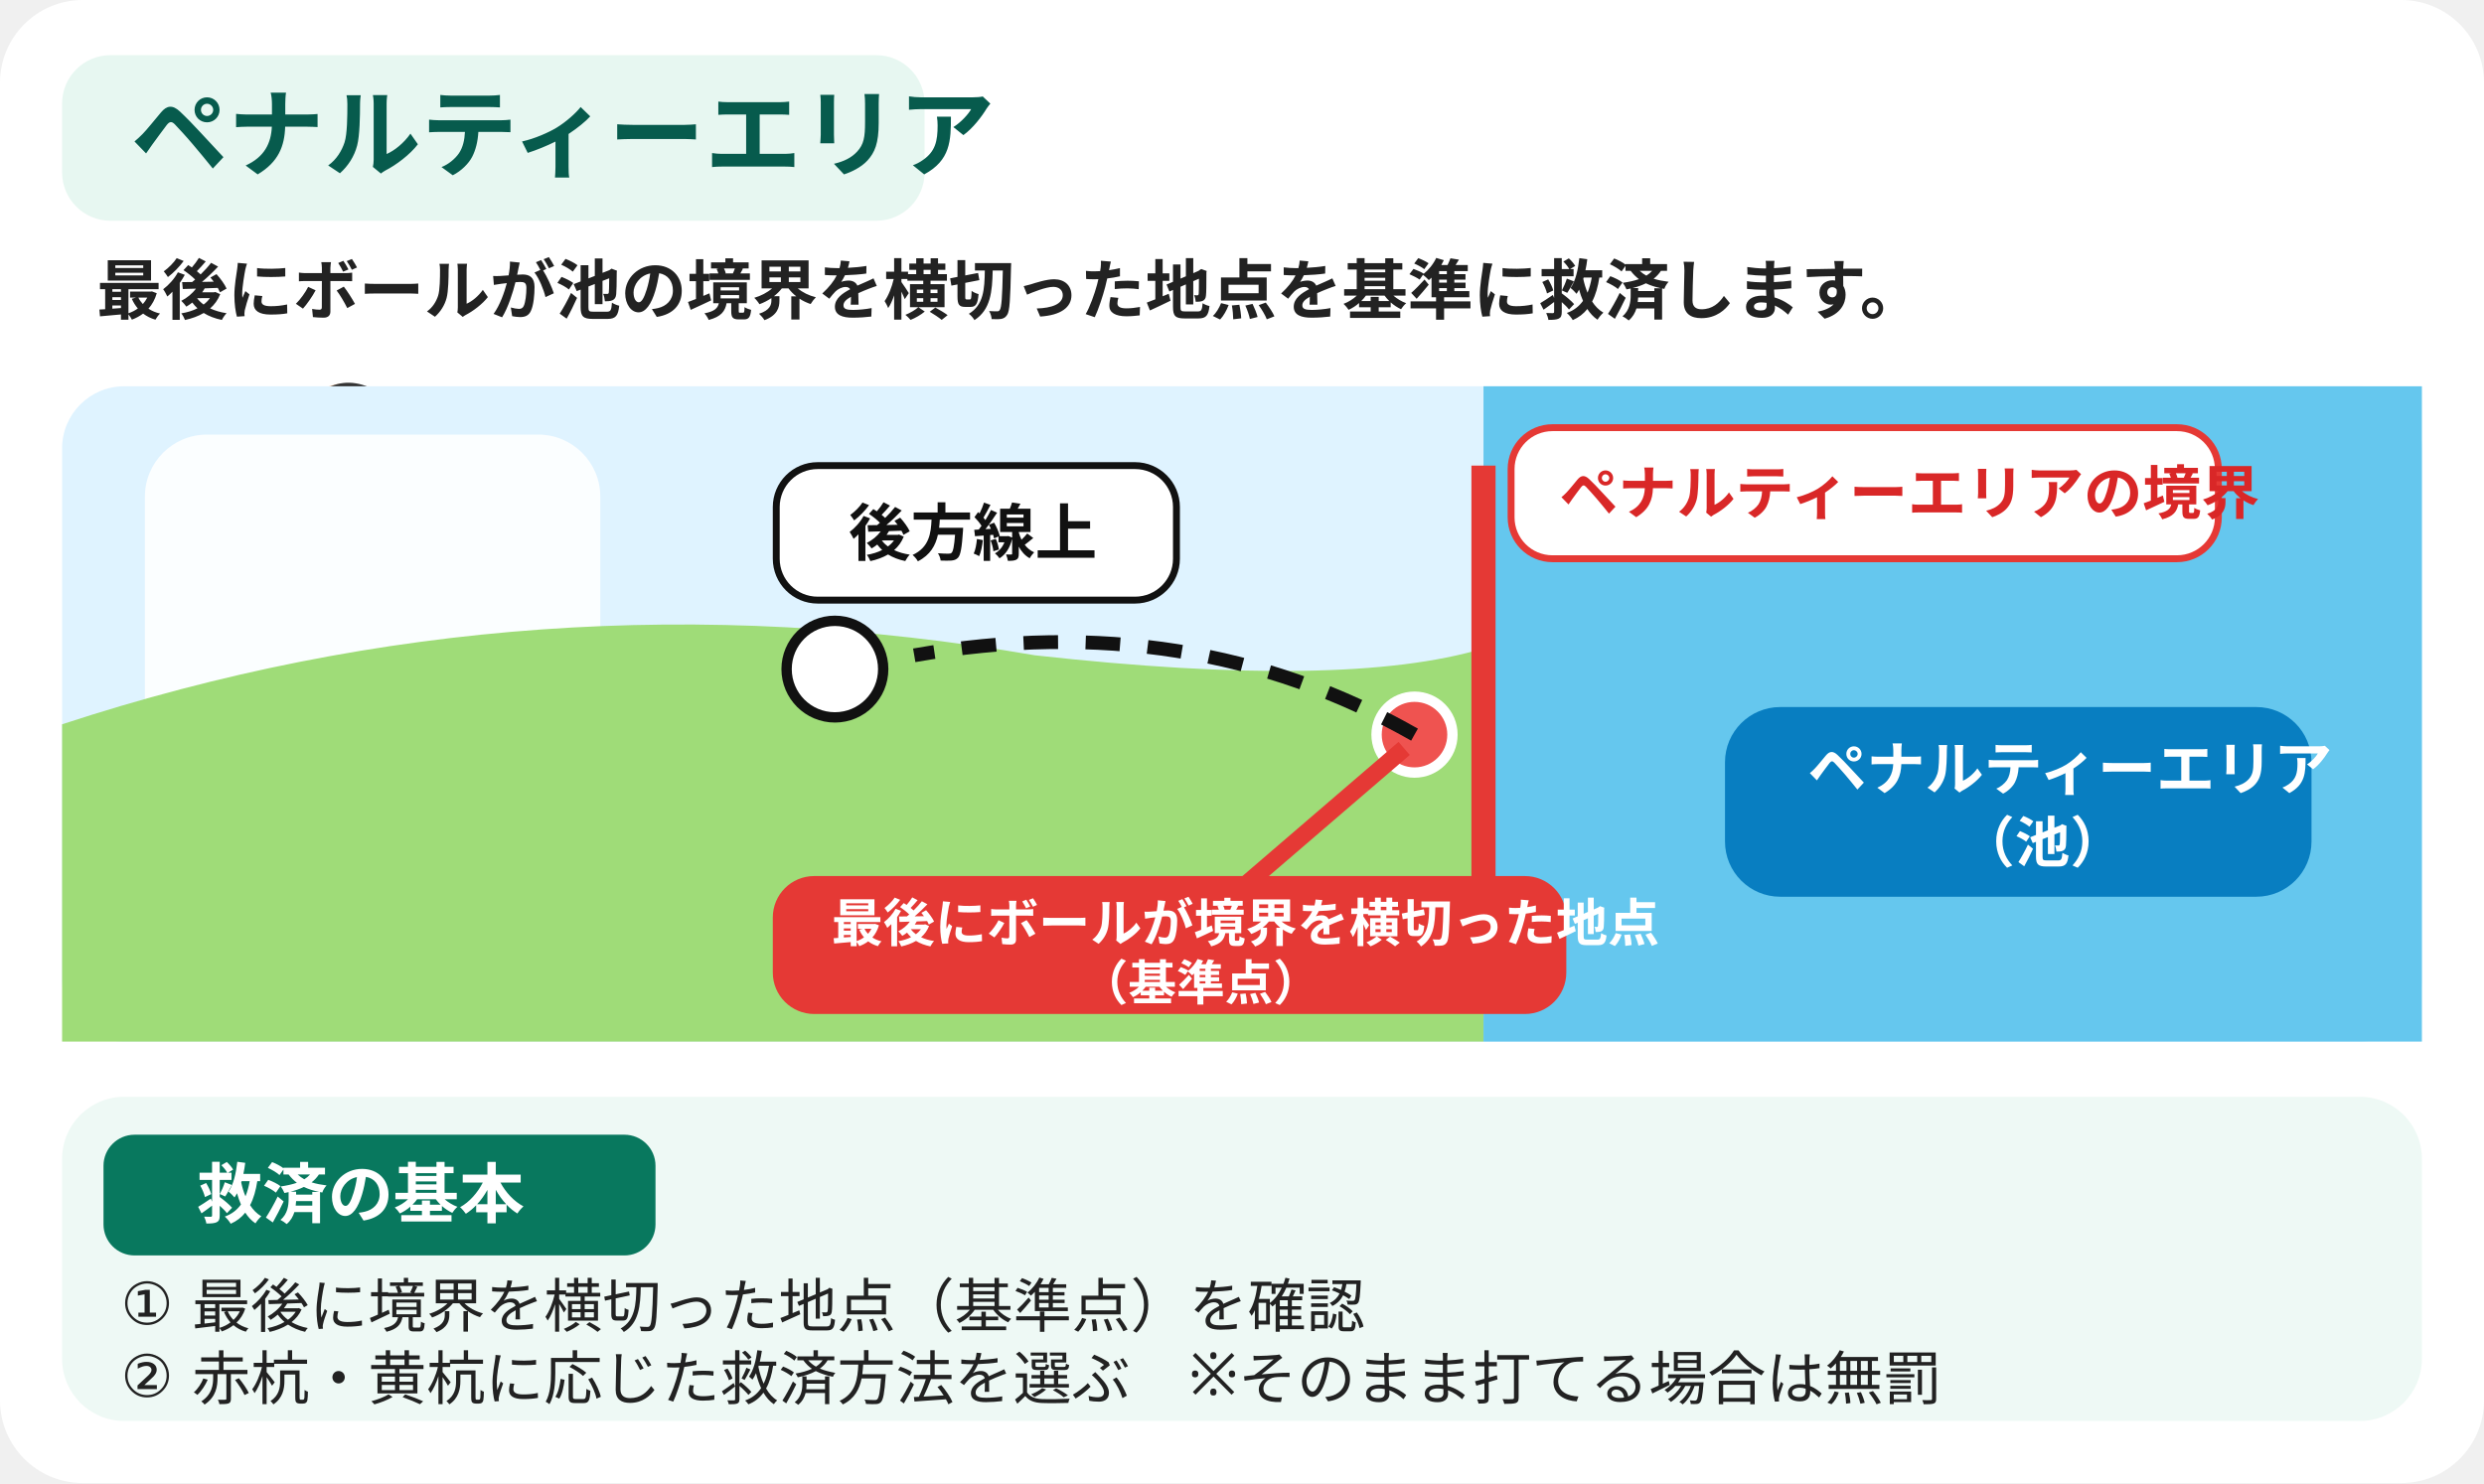
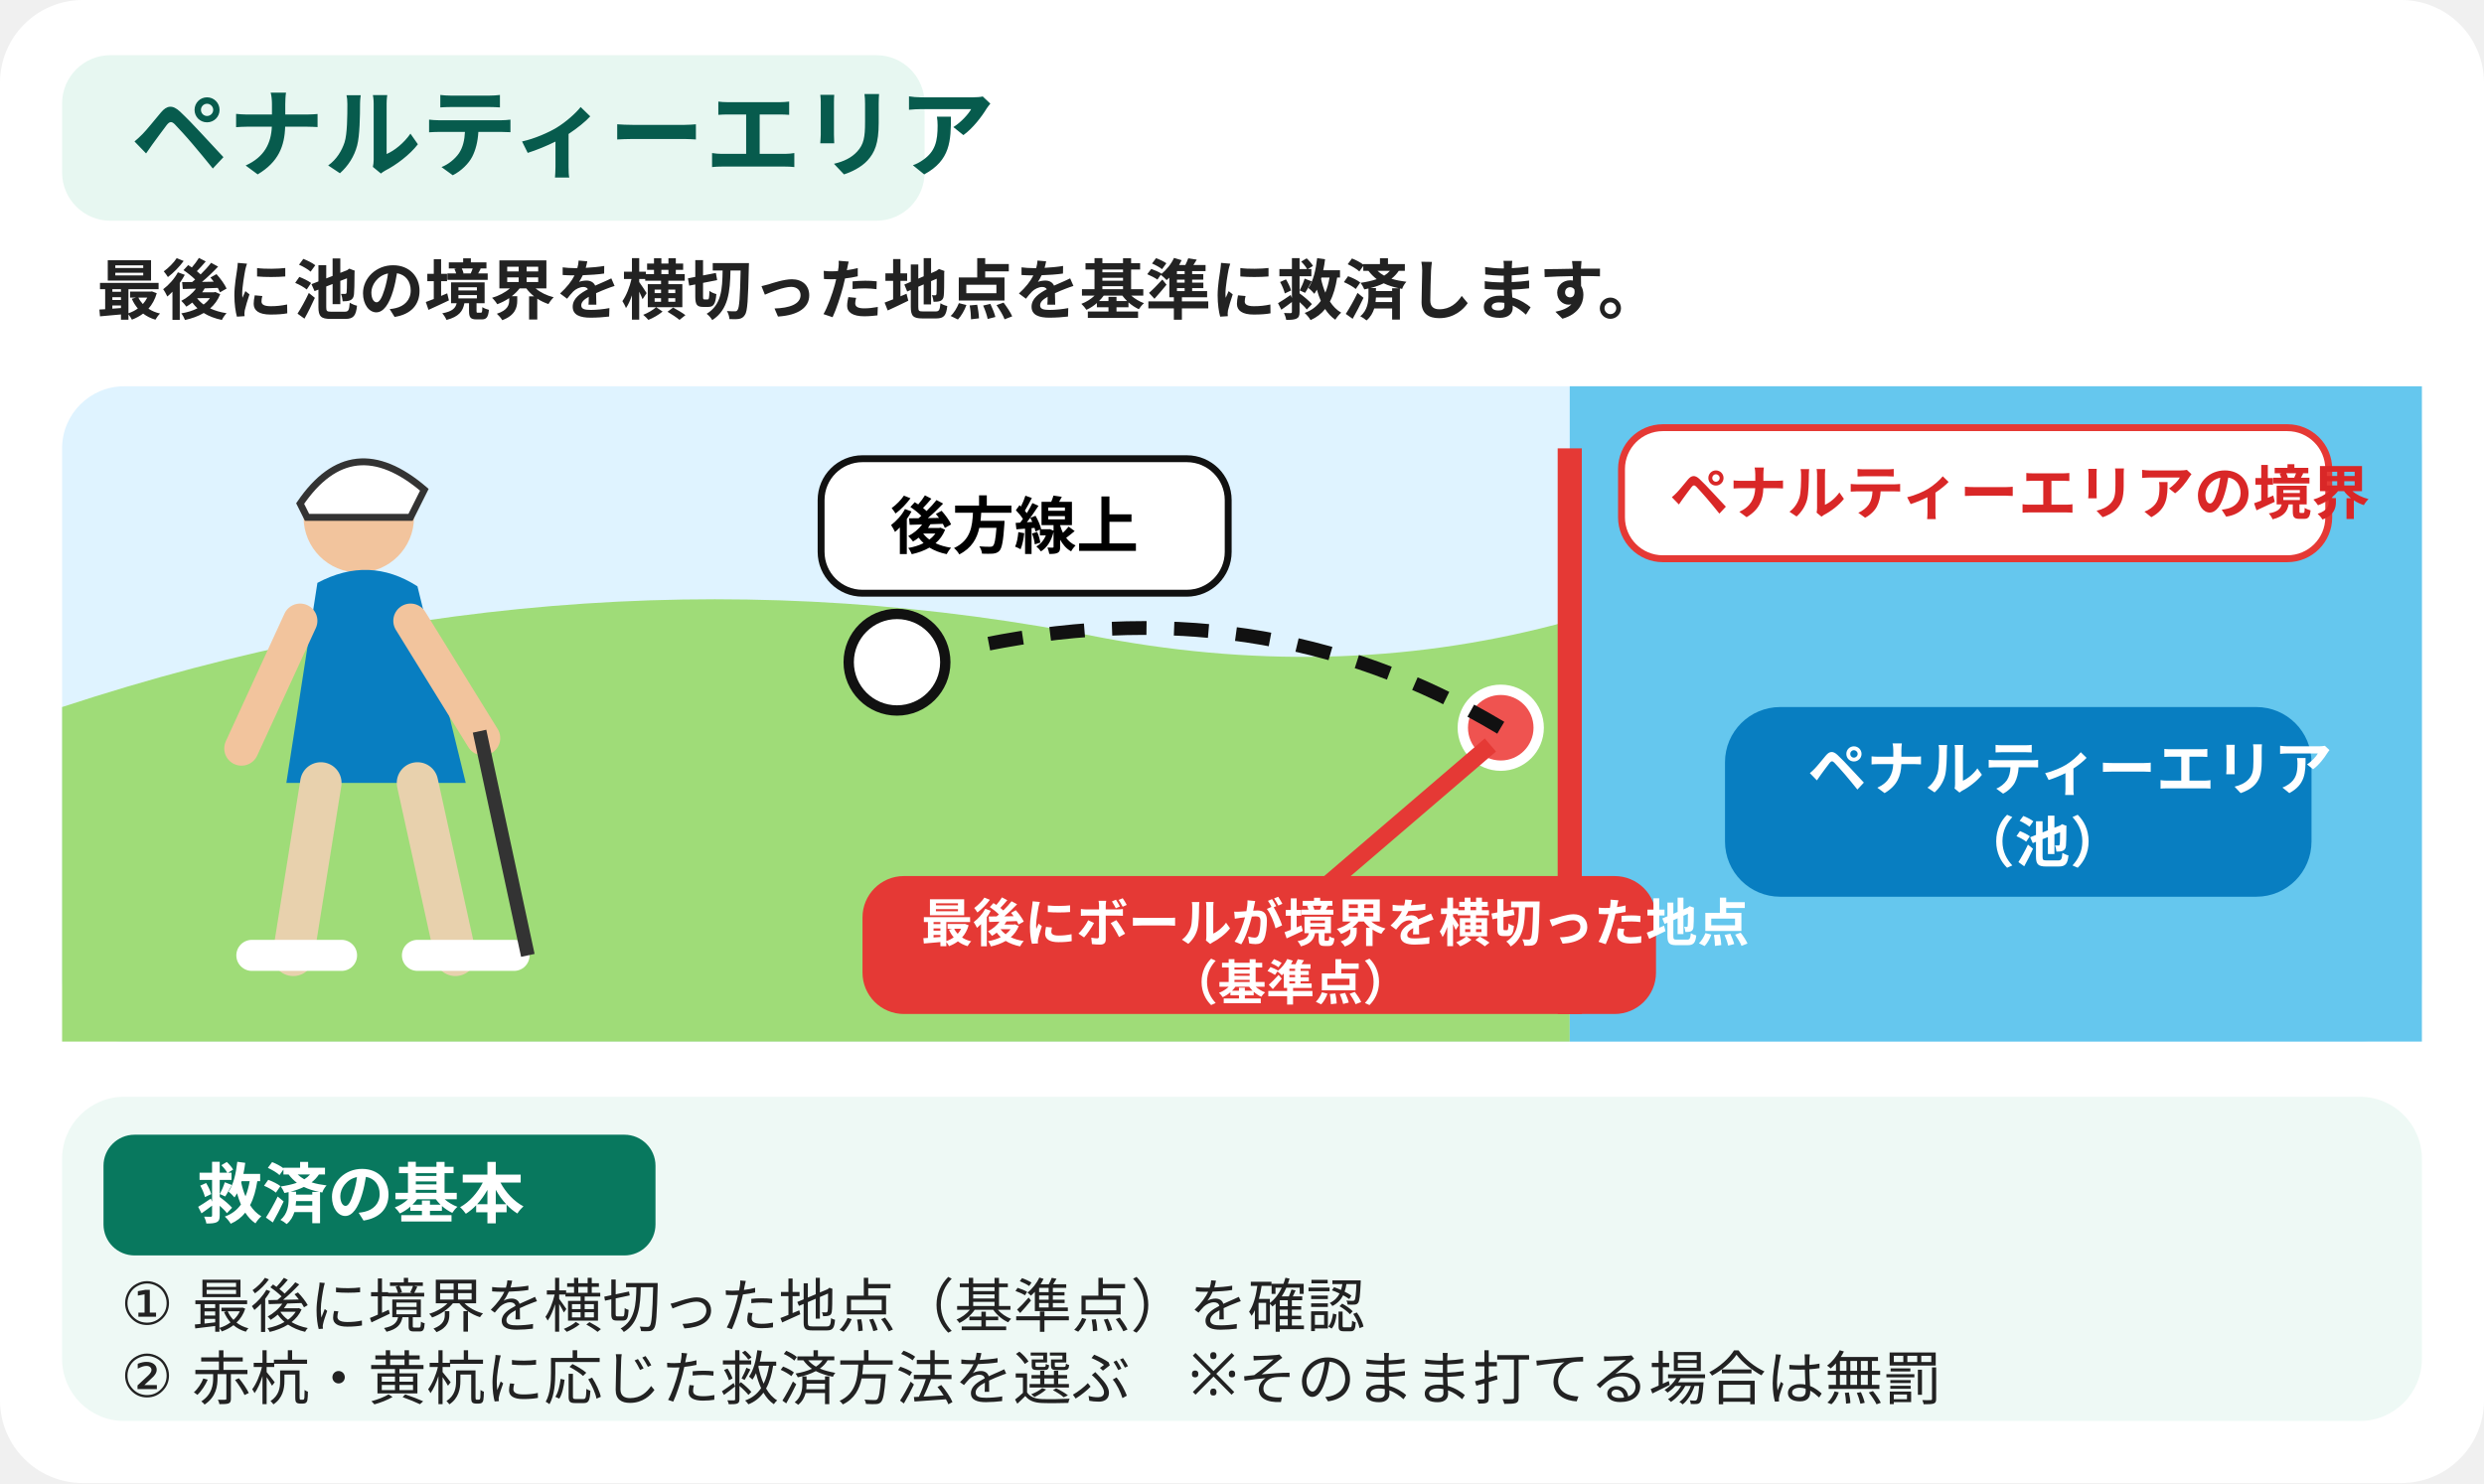
<svg xmlns="http://www.w3.org/2000/svg" viewBox="0 0 720 430">
  <rect width="720" height="430" rx="24" fill="#fff" />
-   <g data-style="unified-golfer" transform="translate(70 105) scale(.62)">
-     <circle cx="48" cy="30" r="20" fill="#f2c49d" />
-     <path d="M28 26q18-27 43-5l-5 10H30z" fill="#fff" stroke="#333" stroke-width="3" />
-     <path d="M34 52q18-10 35 1l18 72H23z" fill="#087ec1" />
-     <path d="M28 66L5 116M65 66L91 112" stroke="#f2c49d" stroke-width="13" stroke-linecap="round" />
-     <path d="M35 124L23 190M70 124L84 190" stroke="#e8d1ad" stroke-width="16" stroke-linecap="round" />
-     <path d="M7 190h35M70 190h36" stroke="#fff" stroke-width="12" stroke-linecap="round" />
-     <path d="M90 108L112 188" stroke="#333" stroke-width="5" />
-   </g>
  <rect x="18" y="16" width="250" height="48" rx="14" fill="#e7f7f1" />
  <text x="38" y="49" font-family="sans-serif" font-size="28" font-weight="700" fill="#075b4d">ペナルティーエリア</text>
-   <text x="28" y="91" font-family="sans-serif" font-size="19" font-weight="600" fill="#222">最後にボールが池の境界を横切った地点を基準に救済します。</text>
+   <text x="28" y="91" font-family="sans-serif" font-size="19" font-weight="600" fill="#222">最後に池の境界を横切った地点を基準に救済します。</text>
  <rect x="18" y="112" width="684" height="190" rx="18" fill="#dff3ff" />
-   <rect x="42" y="126" width="132" height="166" rx="18" fill="#ffffff" opacity=".88" />
-   <path d="M18 210 Q155 165 300 190 Q390 200 430 188 L430 302 L18 302Z" fill="#9fdc78" />
-   <path d="M430 112 L702 112 L702 302 L430 302Z" fill="#65c7ee" />
-   <line x1="430" y1="135" x2="430" y2="292" stroke="#e53935" stroke-width="7" />
-   <rect x="438" y="124" width="205" height="38" rx="12" fill="#fff" stroke="#e53935" stroke-width="2" />
-   <text x="452" y="149" font-family="sans-serif" font-size="17" font-weight="700" fill="#d92727">ペナルティーエリアの境界</text>
-   <circle cx="410" cy="213" r="11" fill="#ef5350" stroke="#fff" stroke-width="3" />
-   <path d="M410 213 Q345 176 265 190" fill="none" stroke="#111" stroke-width="4" stroke-dasharray="10 8" />
-   <circle cx="242" cy="194" r="14" fill="#fff" stroke="#111" stroke-width="3" />
-   <rect x="225" y="135" width="116" height="39" rx="12" fill="#fff" stroke="#111" stroke-width="2" />
-   <text x="246" y="161" font-family="sans-serif" font-size="18" font-weight="700" fill="#111">後方線上</text>
-   <path d="M407 217 L350 266" stroke="#e53935" stroke-width="5" />
-   <rect x="224" y="254" width="230" height="40" rx="12" fill="#e53935" />
-   <text x="241" y="273" font-family="sans-serif" font-size="15" font-weight="700" fill="#fff">最後にボールが境界を横切った地点</text>
-   <text x="313" y="290" font-family="sans-serif" font-size="14" font-weight="700" fill="#fff">（基準点）</text>
+   <path d="M18 205 Q170 155 320 185 Q390 198 455 180 L455 302 L18 302Z" fill="#9fdc78" />
+   <path d="M455 112H702V302H455Z" fill="#65c7ee" />
+   <line x1="455" y1="130" x2="455" y2="294" stroke="#e53935" stroke-width="7" />
+   <g transform="translate(62 126)">
+     <circle cx="42" cy="24" r="16" fill="#f2c49d" />
+     <path d="M25 20q15-22 36-4l-4 8H27z" fill="#fff" stroke="#333" stroke-width="2" />
+     <path d="M30 43q15-8 29 1l14 57H21z" fill="#087ec1" />
+     <path d="M25 54L8 91M57 54L78 88" stroke="#f2c49d" stroke-width="10" stroke-linecap="round" />
+     <path d="M31 101L23 151M59 101L70 151" stroke="#e8d1ad" stroke-width="12" stroke-linecap="round" />
+     <path d="M11 151h26M59 151h28" stroke="#fff" stroke-width="9" stroke-linecap="round" />
+     <path d="M77 86L91 151" stroke="#333" stroke-width="4" />
+   </g>
+   <circle cx="435" cy="211" r="11" fill="#ef5350" stroke="#fff" stroke-width="3" />
+   <path d="M435 211 Q365 169 280 188" fill="none" stroke="#111" stroke-width="4" stroke-dasharray="10 8" />
+   <circle cx="260" cy="192" r="14" fill="#fff" stroke="#111" stroke-width="3" />
+   <rect x="238" y="133" width="118" height="39" rx="12" fill="#fff" stroke="#111" stroke-width="2" />
+   <text x="258" y="159" font-family="sans-serif" font-size="18" font-weight="700">後方線上</text>
+   <rect x="470" y="124" width="205" height="38" rx="12" fill="#fff" stroke="#e53935" stroke-width="2" />
+   <text x="484" y="149" font-family="sans-serif" font-size="17" font-weight="700" fill="#d92727">ペナルティーエリアの境界</text>
+   <path d="M432 216L376 264" stroke="#e53935" stroke-width="5" />
+   <rect x="250" y="254" width="230" height="40" rx="12" fill="#e53935" />
+   <text x="267" y="273" font-family="sans-serif" font-size="15" font-weight="700" fill="#fff">最後にボールが境界を横切った地点</text>
+   <text x="339" y="290" font-family="sans-serif" font-size="14" font-weight="700" fill="#fff">（基準点）</text>
  <rect x="500" y="205" width="170" height="55" rx="16" fill="#087ec1" />
  <text x="524" y="229" font-family="sans-serif" font-size="17" font-weight="700" fill="#fff">ペナルティーエリア</text>
  <text x="568" y="250" font-family="sans-serif" font-size="16" font-weight="700" fill="#fff">（池）</text>
  <rect x="18" y="318" width="684" height="94" rx="18" fill="#eef9f5" />
  <rect x="30" y="329" width="160" height="35" rx="9" fill="#08785e" />
  <text x="57" y="353" font-family="sans-serif" font-size="19" font-weight="700" fill="#fff">救済の基本</text>
  <text x="35" y="384" font-family="sans-serif" font-size="17" fill="#222">① 最後に境界を横切った地点（基準点）を確認</text>
  <text x="35" y="405" font-family="sans-serif" font-size="17" fill="#222">② 赤杭・黄杭に応じた救済方法を選ぶ　※そのまま打てる場合は無罰</text>
</svg>
